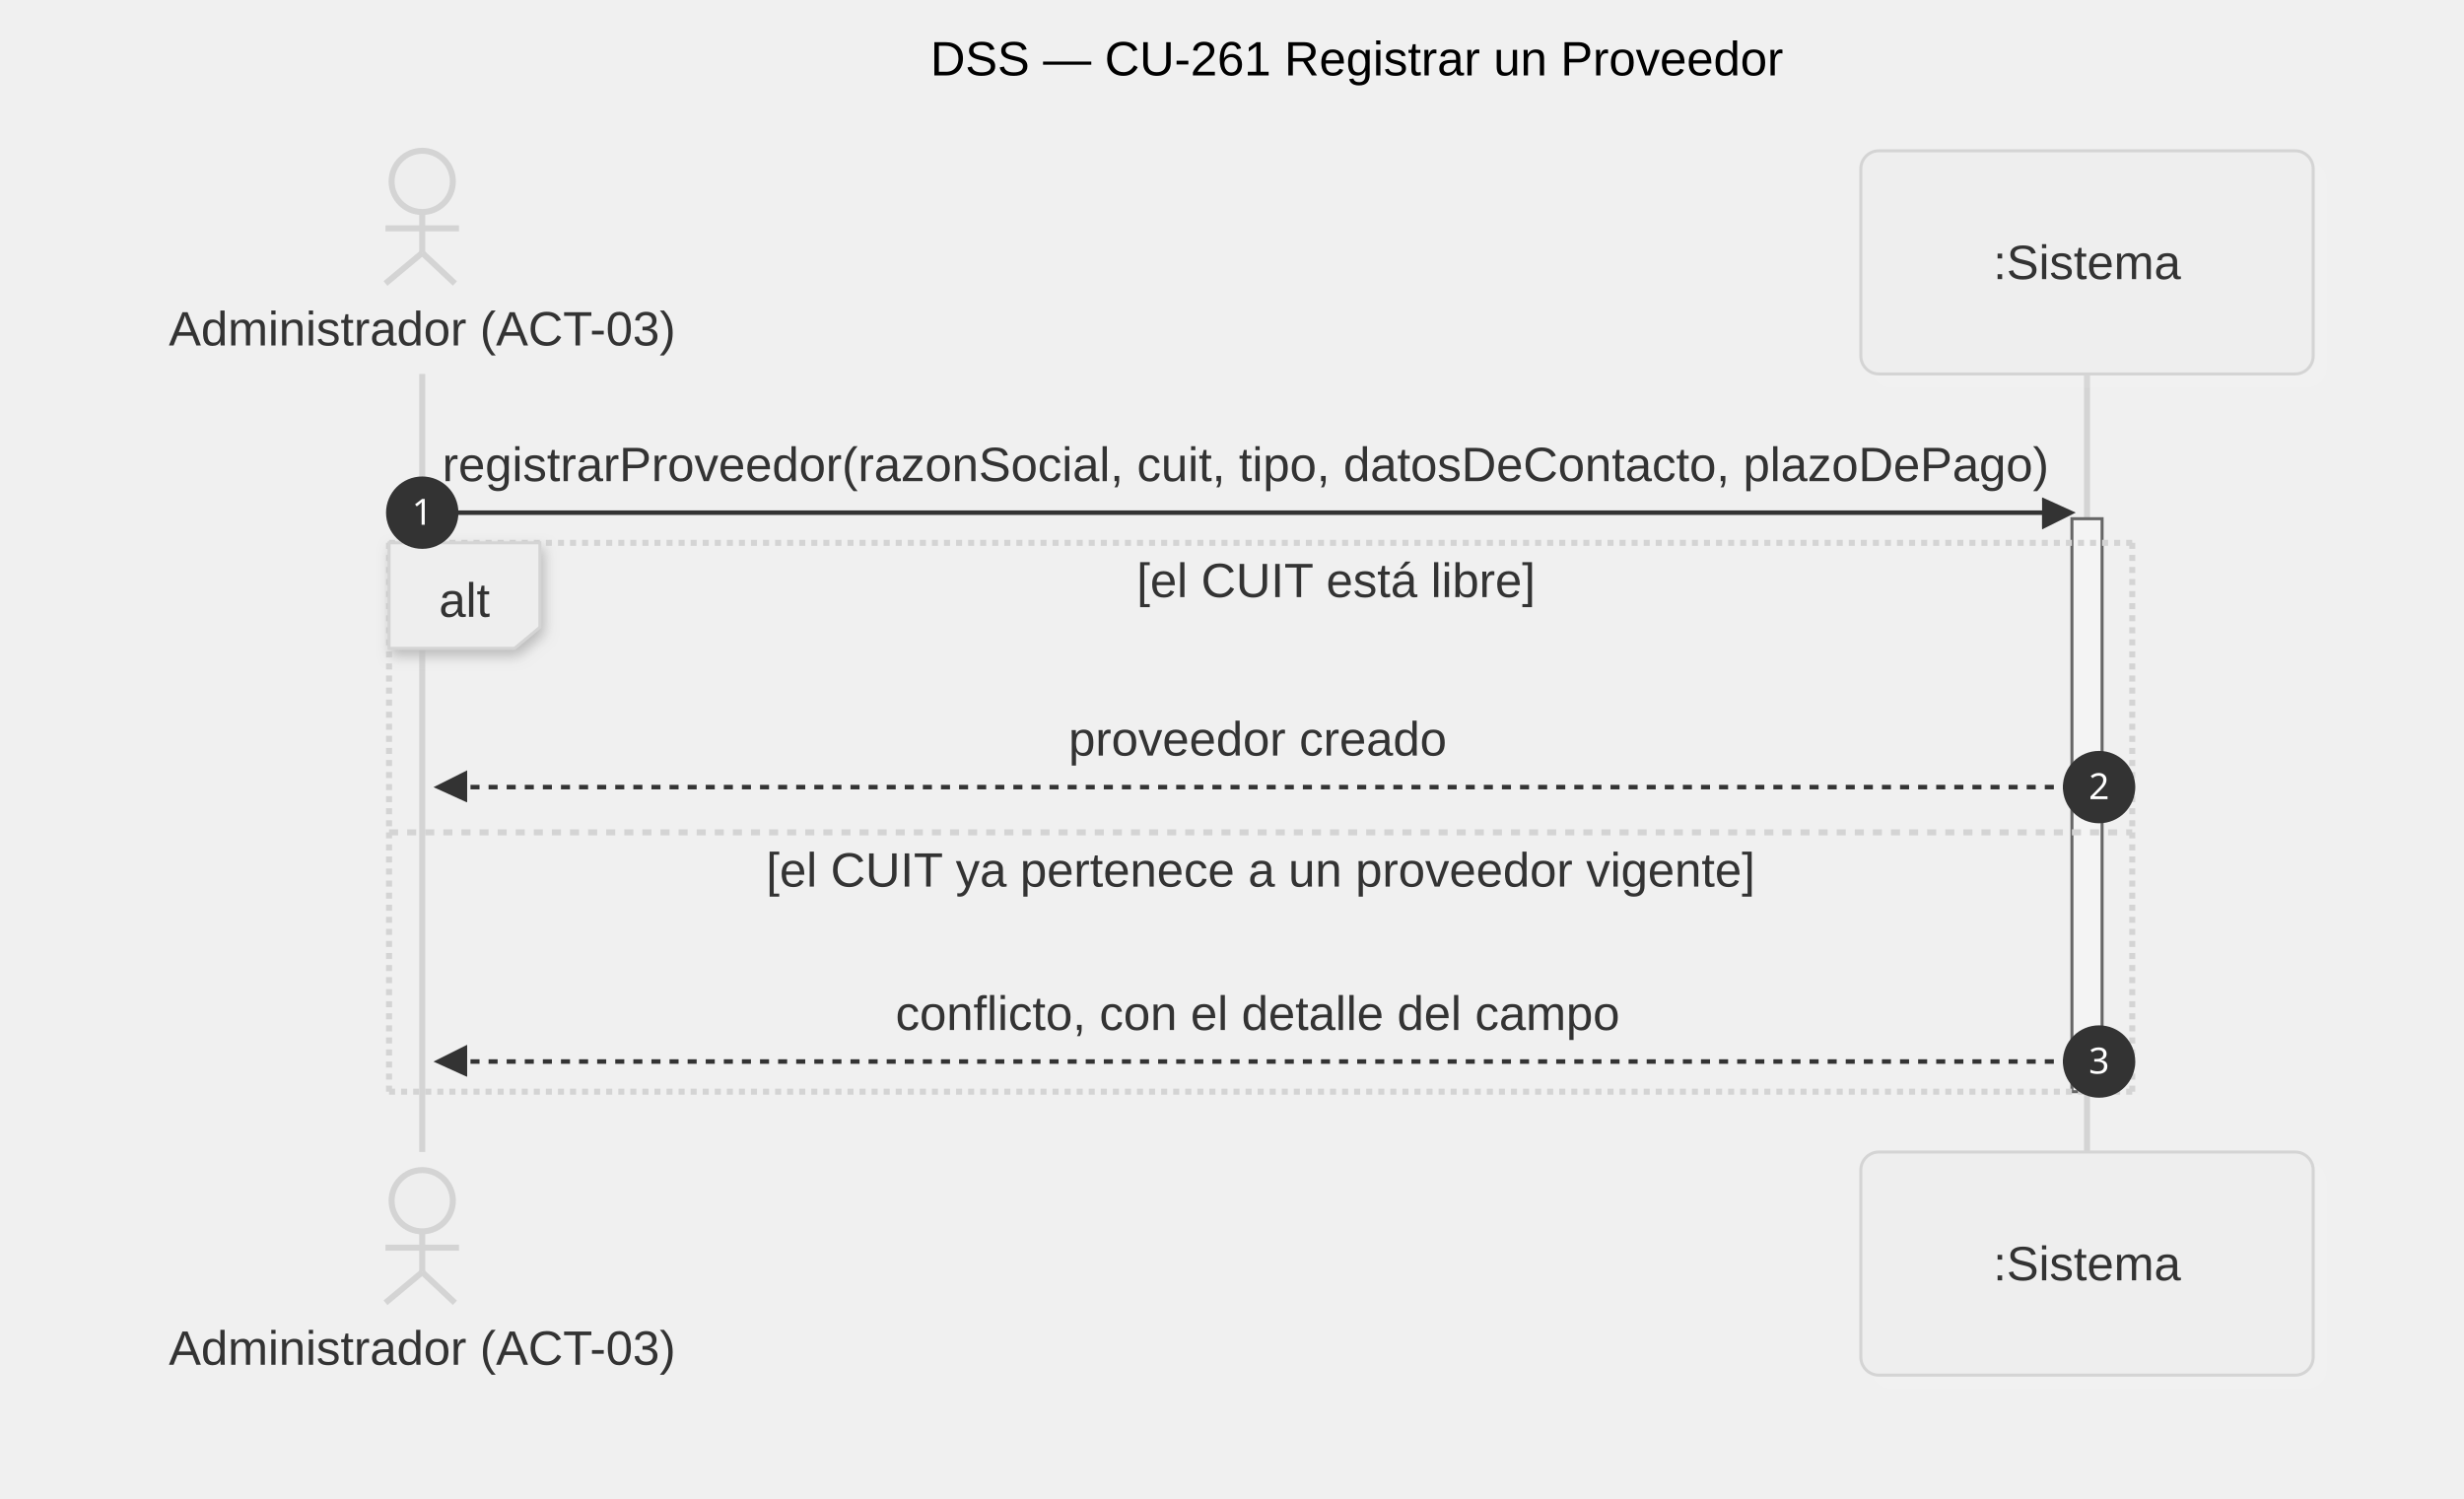
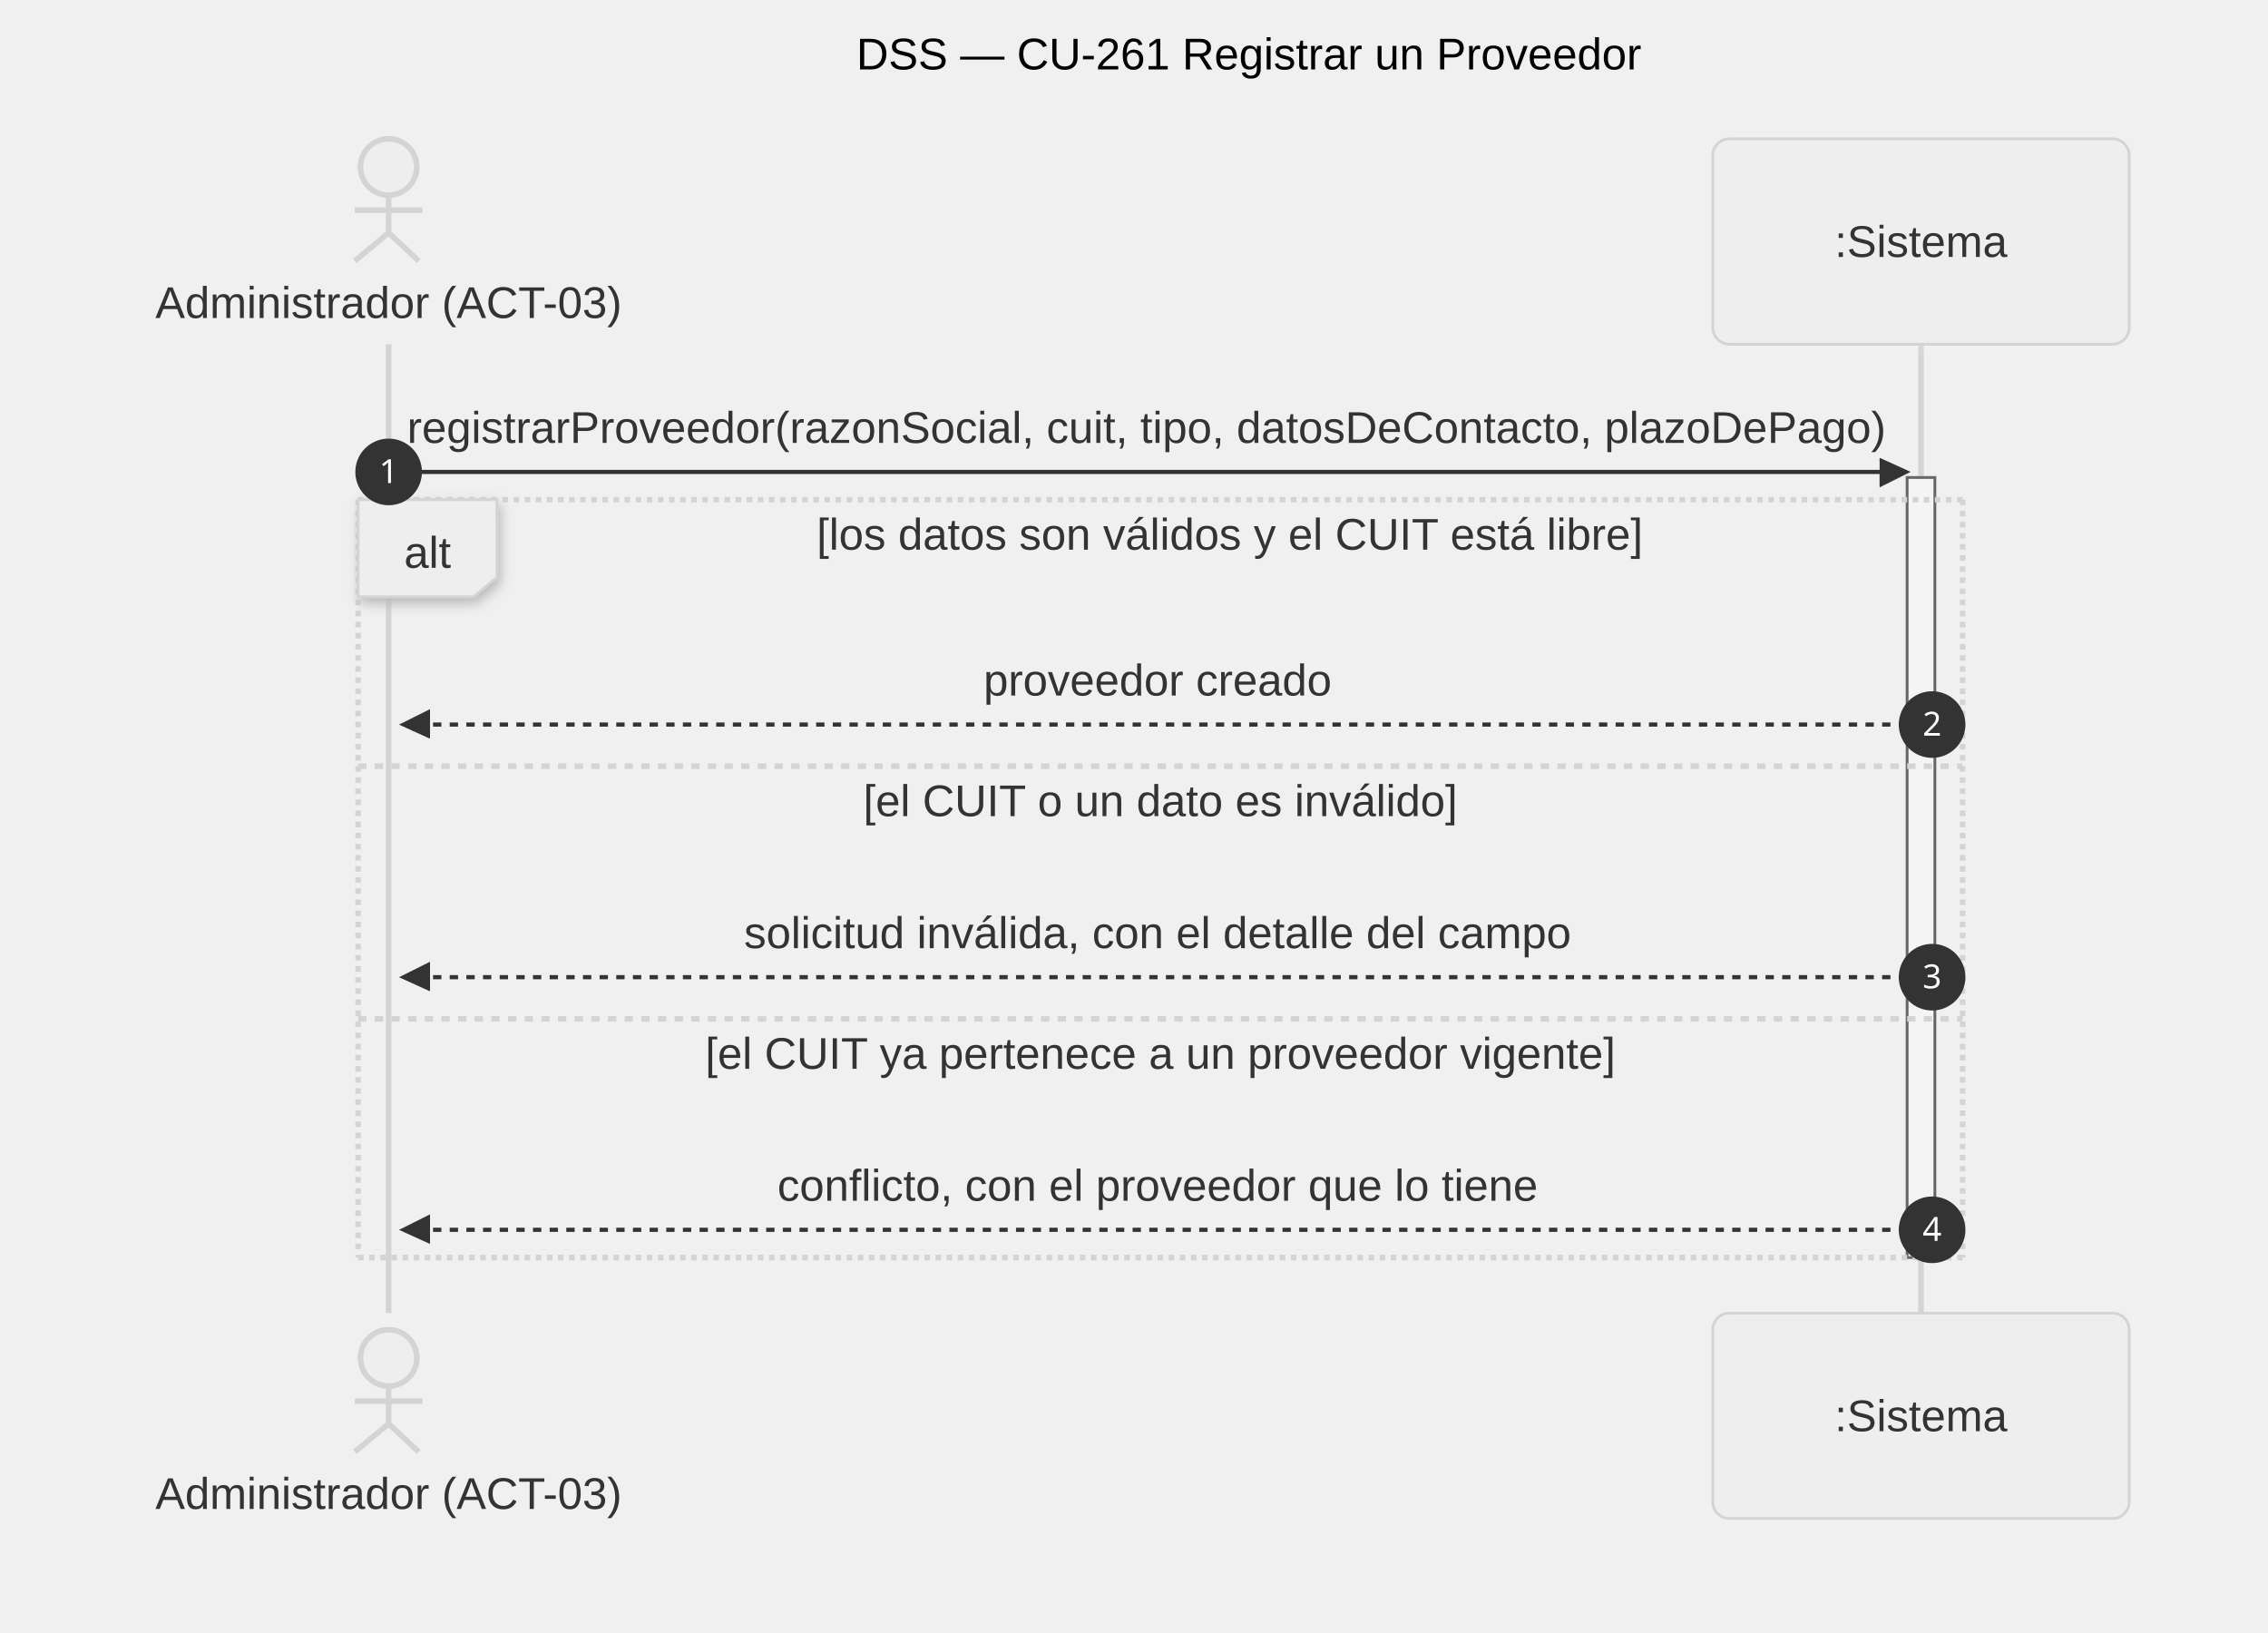
- <svg xmlns="http://www.w3.org/2000/svg" id="my-svg" width="100%" style="max-width: 817px; background-color: white;" viewBox="-50 -50 817 497" role="graphics-document document" aria-roledescription="sequence">
+ <svg xmlns="http://www.w3.org/2000/svg" id="my-svg" width="100%" style="max-width: 817px; background-color: white;" viewBox="-50 -50 817 588" role="graphics-document document" aria-roledescription="sequence">
  <g>
-     <rect x="567" y="332" fill="#eaeaea" stroke="#666" width="150" height="74" name="SIS" rx="6" ry="6" class="actor actor-bottom" data-look="neo" filter="url(#my-svg-drop-shadow)" />
-     <text x="642" y="369" dominant-baseline="central" alignment-baseline="central" class="actor actor-box" style="text-anchor: middle; font-size: 16px; font-weight: 400;">
+     <rect x="567" y="423" fill="#eaeaea" stroke="#666" width="150" height="74" name="SIS" rx="6" ry="6" class="actor actor-bottom" data-look="neo" filter="url(#my-svg-drop-shadow)" />
+     <text x="642" y="460" dominant-baseline="central" alignment-baseline="central" class="actor actor-box" style="text-anchor: middle; font-size: 16px; font-weight: 400;">
      <tspan x="642" dy="0">:Sistema</tspan>
    </text>
  </g>
  <g />
  <g>
-     <line id="actor1" x1="642" y1="74" x2="642" y2="332" class="actor-line 200" stroke-width="0.5px" stroke="#999" name="SIS" data-et="life-line" data-id="SIS" />
+     <line id="actor1" x1="642" y1="74" x2="642" y2="423" class="actor-line 200" stroke-width="0.5px" stroke="#999" name="SIS" data-et="life-line" data-id="SIS" />
    <g id="root-1" data-look="neo" data-et="participant" data-type="participant" data-id="SIS">
      <rect x="567" y="0" fill="#eaeaea" stroke="#666" width="150" height="74" name="SIS" rx="6" ry="6" class="actor actor-top" data-look="neo" filter="url(#my-svg-drop-shadow)" />
      <text x="642" y="37" dominant-baseline="central" alignment-baseline="central" class="actor actor-box" style="text-anchor: middle; font-size: 16px; font-weight: 400;">
        <tspan x="642" dy="0">:Sistema</tspan>
      </text>
    </g>
  </g>
  <g>
-     <line id="actor0" x1="90" y1="74" x2="90" y2="332" class="actor-line 200" stroke-width="0.5px" stroke="#999" name="ADM" data-et="life-line" data-id="ADM" />
+     <line id="actor0" x1="90" y1="74" x2="90" y2="423" class="actor-line 200" stroke-width="0.5px" stroke="#999" name="ADM" data-et="life-line" data-id="ADM" />
  </g>
  <style>#my-svg{font-family:"trebuchet ms",verdana,arial,sans-serif;font-size:16px;fill:#000000;}@keyframes edge-animation-frame{from{stroke-dashoffset:0;}}@keyframes dash{to{stroke-dashoffset:0;}}#my-svg .edge-animation-slow{stroke-dasharray:9,5!important;stroke-dashoffset:900;animation:dash 50s linear infinite;stroke-linecap:round;}#my-svg .edge-animation-fast{stroke-dasharray:9,5!important;stroke-dashoffset:900;animation:dash 20s linear infinite;stroke-linecap:round;}#my-svg .error-icon{fill:#552222;}#my-svg .error-text{fill:#552222;stroke:#552222;}#my-svg .edge-thickness-normal{stroke-width:1px;}#my-svg .edge-thickness-thick{stroke-width:3.5px;}#my-svg .edge-pattern-solid{stroke-dasharray:0;}#my-svg .edge-thickness-invisible{stroke-width:0;fill:none;}#my-svg .edge-pattern-dashed{stroke-dasharray:3;}#my-svg .edge-pattern-dotted{stroke-dasharray:2;}#my-svg .marker{fill:#666;stroke:#666;}#my-svg .marker.cross{stroke:#666;}#my-svg svg{font-family:"trebuchet ms",verdana,arial,sans-serif;font-size:16px;}#my-svg p{margin:0;}#my-svg .actor{stroke:hsl(0, 0%, 83%);fill:#eee;stroke-width:1;}#my-svg rect.actor.outer-path[data-look="neo"]{filter:drop-shadow( 1px 2px 2px rgba(185,185,185,1));}#my-svg rect.note[data-look="neo"]{stroke:#999;fill:#666;filter:drop-shadow( 1px 2px 2px rgba(185,185,185,1));}#my-svg text.actor&gt;tspan{fill:#333;stroke:none;}#my-svg .actor-line{stroke:hsl(0, 0%, 83%);}#my-svg .innerArc{stroke-width:1.5;stroke-dasharray:none;}#my-svg .messageLine0{stroke-width:1.5;stroke-dasharray:none;stroke:#333;}#my-svg .messageLine1{stroke-width:1.5;stroke-dasharray:2,2;stroke:#333;}#my-svg [id$="-arrowhead"] path{fill:#333;stroke:#333;}#my-svg .sequenceNumber{fill:white;}#my-svg [id$="-sequencenumber"]{fill:#333;}#my-svg [id$="-crosshead"] path{fill:#333;stroke:#333;}#my-svg .messageText{fill:#333;stroke:none;}#my-svg .labelBox{stroke:hsl(0, 0%, 83%);fill:#eee;filter:drop-shadow( 1px 2px 2px rgba(185,185,185,1));}#my-svg .labelText,#my-svg .labelText&gt;tspan{fill:#333;stroke:none;}#my-svg .loopText,#my-svg .loopText&gt;tspan{fill:#333;stroke:none;}#my-svg .sectionTitle,#my-svg .sectionTitle&gt;tspan{fill:#333;stroke:none;}#my-svg .loopLine{stroke-width:2px;stroke-dasharray:2,2;stroke:hsl(0, 0%, 83%);fill:hsl(0, 0%, 83%);}#my-svg .note{stroke:#999;fill:#666;}#my-svg .noteText,#my-svg .noteText&gt;tspan{fill:#fff;stroke:none;}#my-svg .activation0{fill:#f4f4f4;stroke:#666;}#my-svg .activation1{fill:#f4f4f4;stroke:#666;}#my-svg .activation2{fill:#f4f4f4;stroke:#666;}#my-svg .actorPopupMenu{position:absolute;}#my-svg .actorPopupMenuPanel{position:absolute;fill:#eee;box-shadow:0px 8px 16px 0px rgba(0,0,0,0.2);filter:drop-shadow(3px 5px 2px rgb(0 0 0 / 0.4));}#my-svg .actor-man circle,#my-svg line{fill:#eee;stroke-width:2px;}#my-svg g rect.rect{filter:drop-shadow( 1px 2px 2px rgba(185,185,185,1));stroke:#999;}#my-svg .node .neo-node{stroke:#999;}#my-svg [data-look="neo"].node rect,#my-svg [data-look="neo"].cluster rect,#my-svg [data-look="neo"].node polygon{stroke:url(#my-svg-gradient);filter:drop-shadow( 1px 2px 2px rgba(185,185,185,1));}#my-svg [data-look="neo"].swimlane.cluster rect{filter:none;}#my-svg [data-look="neo"].node path{stroke:url(#my-svg-gradient);stroke-width:1px;}#my-svg [data-look="neo"].node .outer-path{filter:drop-shadow( 1px 2px 2px rgba(185,185,185,1));}#my-svg [data-look="neo"].node .neo-line path{stroke:#999;filter:none;}#my-svg [data-look="neo"].node circle{stroke:url(#my-svg-gradient);filter:drop-shadow( 1px 2px 2px rgba(185,185,185,1));}#my-svg [data-look="neo"].node circle .state-start{fill:#000000;}#my-svg [data-look="neo"].icon-shape .icon{fill:url(#my-svg-gradient);filter:drop-shadow( 1px 2px 2px rgba(185,185,185,1));}#my-svg [data-look="neo"].icon-shape .icon-neo path{stroke:url(#my-svg-gradient);filter:drop-shadow( 1px 2px 2px rgba(185,185,185,1));}#my-svg :root{--mermaid-font-family:"trebuchet ms",verdana,arial,sans-serif;}</style>
  <g />
  <defs>
    <symbol id="my-svg-computer" width="24" height="24">
      <path transform="scale(.5)" d="M2 2v13h20v-13h-20zm18 11h-16v-9h16v9zm-10.228 6l.466-1h3.524l.467 1h-4.457zm14.228 3h-24l2-6h2.104l-1.33 4h18.45l-1.297-4h2.073l2 6zm-5-10h-14v-7h14v7z" />
    </symbol>
  </defs>
  <defs>
    <symbol id="my-svg-database" fill-rule="evenodd" clip-rule="evenodd">
      <path transform="scale(.5)" d="M12.258.001l.256.004.255.005.253.008.251.01.249.012.247.015.246.016.242.019.241.02.239.023.236.024.233.027.231.028.229.031.225.032.223.034.22.036.217.038.214.04.211.041.208.043.205.045.201.046.198.048.194.05.191.051.187.053.183.054.18.056.175.057.172.059.168.06.163.061.16.063.155.064.15.066.074.033.073.033.071.034.07.034.069.035.068.035.067.035.066.035.064.036.064.036.062.036.06.036.06.037.058.037.058.037.055.038.055.038.053.038.052.038.051.039.05.039.048.039.047.039.045.04.044.04.043.04.041.04.04.041.039.041.037.041.036.041.034.041.033.042.032.042.03.042.029.042.027.042.026.043.024.043.023.043.021.043.02.043.018.044.017.043.015.044.013.044.012.044.011.045.009.044.007.045.006.045.004.045.002.045.001.045v17l-.001.045-.002.045-.004.045-.006.045-.007.045-.009.044-.011.045-.012.044-.013.044-.015.044-.017.043-.018.044-.02.043-.021.043-.023.043-.024.043-.026.043-.027.042-.029.042-.03.042-.032.042-.033.042-.034.041-.036.041-.037.041-.039.041-.04.041-.041.04-.043.04-.044.04-.045.04-.047.039-.048.039-.05.039-.051.039-.052.038-.053.038-.055.038-.055.038-.058.037-.058.037-.06.037-.06.036-.062.036-.064.036-.064.036-.066.035-.067.035-.068.035-.069.035-.07.034-.071.034-.073.033-.074.033-.15.066-.155.064-.16.063-.163.061-.168.06-.172.059-.175.057-.18.056-.183.054-.187.053-.191.051-.194.05-.198.048-.201.046-.205.045-.208.043-.211.041-.214.04-.217.038-.22.036-.223.034-.225.032-.229.031-.231.028-.233.027-.236.024-.239.023-.241.02-.242.019-.246.016-.247.015-.249.012-.251.01-.253.008-.255.005-.256.004-.258.001-.258-.001-.256-.004-.255-.005-.253-.008-.251-.01-.249-.012-.247-.015-.245-.016-.243-.019-.241-.02-.238-.023-.236-.024-.234-.027-.231-.028-.228-.031-.226-.032-.223-.034-.22-.036-.217-.038-.214-.04-.211-.041-.208-.043-.204-.045-.201-.046-.198-.048-.195-.05-.19-.051-.187-.053-.184-.054-.179-.056-.176-.057-.172-.059-.167-.06-.164-.061-.159-.063-.155-.064-.151-.066-.074-.033-.072-.033-.072-.034-.07-.034-.069-.035-.068-.035-.067-.035-.066-.035-.064-.036-.063-.036-.062-.036-.061-.036-.06-.037-.058-.037-.057-.037-.056-.038-.055-.038-.053-.038-.052-.038-.051-.039-.049-.039-.049-.039-.046-.039-.046-.04-.044-.04-.043-.04-.041-.04-.04-.041-.039-.041-.037-.041-.036-.041-.034-.041-.033-.042-.032-.042-.03-.042-.029-.042-.027-.042-.026-.043-.024-.043-.023-.043-.021-.043-.02-.043-.018-.044-.017-.043-.015-.044-.013-.044-.012-.044-.011-.045-.009-.044-.007-.045-.006-.045-.004-.045-.002-.045-.001-.045v-17l.001-.045.002-.045.004-.045.006-.045.007-.045.009-.044.011-.045.012-.044.013-.044.015-.044.017-.043.018-.044.02-.043.021-.043.023-.043.024-.043.026-.043.027-.042.029-.042.03-.042.032-.042.033-.042.034-.041.036-.041.037-.041.039-.041.04-.041.041-.04.043-.04.044-.04.046-.04.046-.039.049-.039.049-.039.051-.039.052-.038.053-.038.055-.038.056-.038.057-.037.058-.037.06-.037.061-.036.062-.036.063-.036.064-.036.066-.035.067-.035.068-.035.069-.035.07-.034.072-.034.072-.033.074-.033.151-.066.155-.064.159-.063.164-.061.167-.06.172-.059.176-.057.179-.056.184-.054.187-.053.19-.051.195-.05.198-.048.201-.046.204-.045.208-.043.211-.041.214-.04.217-.038.22-.036.223-.034.226-.032.228-.031.231-.028.234-.027.236-.024.238-.023.241-.02.243-.019.245-.016.247-.015.249-.012.251-.01.253-.008.255-.005.256-.004.258-.001.258.001zm-9.258 20.499v.01l.001.021.003.021.004.022.005.021.006.022.007.022.009.023.01.022.011.023.012.023.013.023.015.023.016.024.017.023.018.024.019.024.021.024.022.025.023.024.024.025.052.049.056.05.061.051.066.051.07.051.075.051.079.052.084.052.088.052.092.052.097.052.102.051.105.052.11.052.114.051.119.051.123.051.127.05.131.05.135.05.139.048.144.049.147.047.152.047.155.047.16.045.163.045.167.043.171.043.176.041.178.041.183.039.187.039.19.037.194.035.197.035.202.033.204.031.209.03.212.029.216.027.219.025.222.024.226.021.23.02.233.018.236.016.24.015.243.012.246.01.249.008.253.005.256.004.259.001.26-.001.257-.004.254-.005.25-.008.247-.011.244-.012.241-.014.237-.016.233-.018.231-.021.226-.021.224-.024.22-.026.216-.027.212-.028.21-.031.205-.031.202-.034.198-.034.194-.036.191-.037.187-.039.183-.04.179-.04.175-.042.172-.043.168-.044.163-.045.16-.046.155-.046.152-.047.148-.048.143-.049.139-.049.136-.05.131-.05.126-.05.123-.051.118-.052.114-.051.11-.052.106-.052.101-.052.096-.052.092-.052.088-.053.083-.051.079-.052.074-.052.07-.051.065-.051.06-.051.056-.05.051-.05.023-.024.023-.025.021-.024.02-.024.019-.024.018-.024.017-.024.015-.023.014-.024.013-.023.012-.023.01-.023.01-.022.008-.022.006-.022.006-.022.004-.022.004-.021.001-.021.001-.021v-4.127l-.077.055-.08.053-.083.054-.085.053-.087.052-.09.052-.093.051-.095.05-.097.05-.1.049-.102.049-.105.048-.106.047-.109.047-.111.046-.114.045-.115.045-.118.044-.12.043-.122.042-.124.042-.126.041-.128.04-.13.04-.132.038-.134.038-.135.037-.138.037-.139.035-.142.035-.143.034-.144.033-.147.032-.148.031-.15.03-.151.03-.153.029-.154.027-.156.027-.158.026-.159.025-.161.024-.162.023-.163.022-.165.021-.166.02-.167.019-.169.018-.169.017-.171.016-.173.015-.173.014-.175.013-.175.012-.177.011-.178.01-.179.008-.179.008-.181.006-.182.005-.182.004-.184.003-.184.002h-.37l-.184-.002-.184-.003-.182-.004-.182-.005-.181-.006-.179-.008-.179-.008-.178-.01-.176-.011-.176-.012-.175-.013-.173-.014-.172-.015-.171-.016-.17-.017-.169-.018-.167-.019-.166-.02-.165-.021-.163-.022-.162-.023-.161-.024-.159-.025-.157-.026-.156-.027-.155-.027-.153-.029-.151-.03-.15-.03-.148-.031-.146-.032-.145-.033-.143-.034-.141-.035-.14-.035-.137-.037-.136-.037-.134-.038-.132-.038-.13-.04-.128-.04-.126-.041-.124-.042-.122-.042-.12-.044-.117-.043-.116-.045-.113-.045-.112-.046-.109-.047-.106-.047-.105-.048-.102-.049-.1-.049-.097-.05-.095-.05-.093-.052-.09-.051-.087-.052-.085-.053-.083-.054-.08-.054-.077-.054v4.127zm0-5.654v.011l.001.021.003.021.004.021.005.022.006.022.007.022.009.022.01.022.011.023.012.023.013.023.015.024.016.023.017.024.018.024.019.024.021.024.022.024.023.025.024.024.052.05.056.05.061.05.066.051.07.051.075.052.079.051.084.052.088.052.092.052.097.052.102.052.105.052.11.051.114.051.119.052.123.05.127.051.131.05.135.049.139.049.144.048.147.048.152.047.155.046.16.045.163.045.167.044.171.042.176.042.178.04.183.04.187.038.19.037.194.036.197.034.202.033.204.032.209.03.212.028.216.027.219.025.222.024.226.022.23.02.233.018.236.016.24.014.243.012.246.01.249.008.253.006.256.003.259.001.26-.001.257-.003.254-.006.25-.008.247-.01.244-.012.241-.015.237-.016.233-.018.231-.02.226-.022.224-.024.22-.025.216-.027.212-.029.21-.03.205-.032.202-.033.198-.035.194-.036.191-.037.187-.039.183-.039.179-.041.175-.042.172-.043.168-.044.163-.045.16-.045.155-.047.152-.047.148-.048.143-.048.139-.05.136-.049.131-.05.126-.051.123-.051.118-.051.114-.052.11-.052.106-.052.101-.052.096-.052.092-.052.088-.052.083-.052.079-.052.074-.051.07-.052.065-.051.06-.05.056-.051.051-.049.023-.025.023-.024.021-.025.02-.024.019-.024.018-.024.017-.024.015-.023.014-.023.013-.024.012-.022.01-.023.01-.023.008-.022.006-.022.006-.022.004-.021.004-.022.001-.021.001-.021v-4.139l-.077.054-.08.054-.083.054-.085.052-.087.053-.09.051-.093.051-.095.051-.097.05-.1.049-.102.049-.105.048-.106.047-.109.047-.111.046-.114.045-.115.044-.118.044-.12.044-.122.042-.124.042-.126.041-.128.04-.13.039-.132.039-.134.038-.135.037-.138.036-.139.036-.142.035-.143.033-.144.033-.147.033-.148.031-.15.03-.151.03-.153.028-.154.028-.156.027-.158.026-.159.025-.161.024-.162.023-.163.022-.165.021-.166.02-.167.019-.169.018-.169.017-.171.016-.173.015-.173.014-.175.013-.175.012-.177.011-.178.009-.179.009-.179.007-.181.007-.182.005-.182.004-.184.003-.184.002h-.37l-.184-.002-.184-.003-.182-.004-.182-.005-.181-.007-.179-.007-.179-.009-.178-.009-.176-.011-.176-.012-.175-.013-.173-.014-.172-.015-.171-.016-.17-.017-.169-.018-.167-.019-.166-.02-.165-.021-.163-.022-.162-.023-.161-.024-.159-.025-.157-.026-.156-.027-.155-.028-.153-.028-.151-.03-.15-.03-.148-.031-.146-.033-.145-.033-.143-.033-.141-.035-.14-.036-.137-.036-.136-.037-.134-.038-.132-.039-.13-.039-.128-.04-.126-.041-.124-.042-.122-.043-.12-.043-.117-.044-.116-.044-.113-.046-.112-.046-.109-.046-.106-.047-.105-.048-.102-.049-.1-.049-.097-.05-.095-.051-.093-.051-.09-.051-.087-.053-.085-.052-.083-.054-.08-.054-.077-.054v4.139zm0-5.666v.011l.001.02.003.022.004.021.005.022.006.021.007.022.009.023.01.022.011.023.012.023.013.023.015.023.016.024.017.024.018.023.019.024.021.025.022.024.023.024.024.025.052.05.056.05.061.05.066.051.07.051.075.052.079.051.084.052.088.052.092.052.097.052.102.052.105.051.11.052.114.051.119.051.123.051.127.05.131.05.135.05.139.049.144.048.147.048.152.047.155.046.16.045.163.045.167.043.171.043.176.042.178.04.183.04.187.038.19.037.194.036.197.034.202.033.204.032.209.03.212.028.216.027.219.025.222.024.226.021.23.02.233.018.236.017.24.014.243.012.246.01.249.008.253.006.256.003.259.001.26-.001.257-.003.254-.006.25-.008.247-.01.244-.013.241-.014.237-.016.233-.018.231-.02.226-.022.224-.024.22-.025.216-.027.212-.029.21-.03.205-.032.202-.033.198-.035.194-.036.191-.037.187-.039.183-.039.179-.041.175-.042.172-.043.168-.044.163-.045.16-.045.155-.047.152-.047.148-.048.143-.049.139-.049.136-.049.131-.051.126-.05.123-.051.118-.052.114-.051.11-.052.106-.052.101-.052.096-.052.092-.052.088-.052.083-.052.079-.052.074-.052.07-.051.065-.051.06-.051.056-.05.051-.049.023-.025.023-.025.021-.024.02-.024.019-.024.018-.024.017-.024.015-.023.014-.024.013-.023.012-.023.01-.022.01-.023.008-.022.006-.022.006-.022.004-.022.004-.021.001-.021.001-.021v-4.153l-.077.054-.08.054-.083.053-.085.053-.087.053-.09.051-.093.051-.095.051-.097.05-.1.049-.102.048-.105.048-.106.048-.109.046-.111.046-.114.046-.115.044-.118.044-.12.043-.122.043-.124.042-.126.041-.128.04-.13.039-.132.039-.134.038-.135.037-.138.036-.139.036-.142.034-.143.034-.144.033-.147.032-.148.032-.15.03-.151.03-.153.028-.154.028-.156.027-.158.026-.159.024-.161.024-.162.023-.163.023-.165.021-.166.02-.167.019-.169.018-.169.017-.171.016-.173.015-.173.014-.175.013-.175.012-.177.01-.178.01-.179.009-.179.007-.181.006-.182.006-.182.004-.184.003-.184.001-.185.001-.185-.001-.184-.001-.184-.003-.182-.004-.182-.006-.181-.006-.179-.007-.179-.009-.178-.01-.176-.01-.176-.012-.175-.013-.173-.014-.172-.015-.171-.016-.17-.017-.169-.018-.167-.019-.166-.02-.165-.021-.163-.023-.162-.023-.161-.024-.159-.024-.157-.026-.156-.027-.155-.028-.153-.028-.151-.03-.15-.03-.148-.032-.146-.032-.145-.033-.143-.034-.141-.034-.14-.036-.137-.036-.136-.037-.134-.038-.132-.039-.13-.039-.128-.041-.126-.041-.124-.041-.122-.043-.12-.043-.117-.044-.116-.044-.113-.046-.112-.046-.109-.046-.106-.048-.105-.048-.102-.048-.1-.05-.097-.049-.095-.051-.093-.051-.09-.052-.087-.052-.085-.053-.083-.053-.08-.054-.077-.054v4.153zm8.74-8.179l-.257.004-.254.005-.25.008-.247.011-.244.012-.241.014-.237.016-.233.018-.231.021-.226.022-.224.023-.22.026-.216.027-.212.028-.21.031-.205.032-.202.033-.198.034-.194.036-.191.038-.187.038-.183.04-.179.041-.175.042-.172.043-.168.043-.163.045-.16.046-.155.046-.152.048-.148.048-.143.048-.139.049-.136.05-.131.05-.126.051-.123.051-.118.051-.114.052-.11.052-.106.052-.101.052-.096.052-.092.052-.088.052-.083.052-.079.052-.074.051-.07.052-.065.051-.06.05-.056.05-.051.05-.023.025-.023.024-.021.024-.02.025-.019.024-.018.024-.017.023-.015.024-.014.023-.013.023-.012.023-.01.023-.01.022-.008.022-.006.023-.006.021-.004.022-.004.021-.001.021-.001.021.001.021.001.021.004.021.004.022.006.021.006.023.008.022.01.022.01.023.012.023.013.023.014.023.015.024.017.023.018.024.019.024.02.025.021.024.023.024.023.025.051.05.056.05.06.05.065.051.07.052.074.051.079.052.083.052.088.052.092.052.096.052.101.052.106.052.11.052.114.052.118.051.123.051.126.051.131.05.136.05.139.049.143.048.148.048.152.048.155.046.16.046.163.045.168.043.172.043.175.042.179.041.183.04.187.038.191.038.194.036.198.034.202.033.205.032.21.031.212.028.216.027.22.026.224.023.226.022.231.021.233.018.237.016.241.014.244.012.247.011.25.008.254.005.257.004.26.001.26-.001.257-.004.254-.005.25-.008.247-.011.244-.012.241-.014.237-.016.233-.018.231-.021.226-.022.224-.023.22-.026.216-.027.212-.028.21-.031.205-.032.202-.033.198-.034.194-.036.191-.038.187-.038.183-.04.179-.041.175-.042.172-.043.168-.043.163-.045.16-.046.155-.046.152-.048.148-.048.143-.048.139-.049.136-.05.131-.05.126-.051.123-.051.118-.051.114-.052.11-.052.106-.052.101-.052.096-.052.092-.052.088-.052.083-.052.079-.052.074-.051.07-.052.065-.051.06-.05.056-.05.051-.05.023-.025.023-.024.021-.024.02-.025.019-.024.018-.024.017-.023.015-.024.014-.023.013-.023.012-.023.01-.023.01-.022.008-.022.006-.023.006-.021.004-.022.004-.021.001-.021.001-.021-.001-.021-.001-.021-.004-.021-.004-.022-.006-.021-.006-.023-.008-.022-.01-.022-.01-.023-.012-.023-.013-.023-.014-.023-.015-.024-.017-.023-.018-.024-.019-.024-.02-.025-.021-.024-.023-.024-.023-.025-.051-.05-.056-.05-.06-.05-.065-.051-.07-.052-.074-.051-.079-.052-.083-.052-.088-.052-.092-.052-.096-.052-.101-.052-.106-.052-.11-.052-.114-.052-.118-.051-.123-.051-.126-.051-.131-.05-.136-.05-.139-.049-.143-.048-.148-.048-.152-.048-.155-.046-.16-.046-.163-.045-.168-.043-.172-.043-.175-.042-.179-.041-.183-.04-.187-.038-.191-.038-.194-.036-.198-.034-.202-.033-.205-.032-.21-.031-.212-.028-.216-.027-.22-.026-.224-.023-.226-.022-.231-.021-.233-.018-.237-.016-.241-.014-.244-.012-.247-.011-.25-.008-.254-.005-.257-.004-.26-.001-.26.001z" />
    </symbol>
  </defs>
  <defs>
    <symbol id="my-svg-clock" width="24" height="24">
      <path transform="scale(.5)" d="M12 2c5.514 0 10 4.486 10 10s-4.486 10-10 10-10-4.486-10-10 4.486-10 10-10zm0-2c-6.627 0-12 5.373-12 12s5.373 12 12 12 12-5.373 12-12-5.373-12-12-12zm5.848 12.459c.202.038.202.333.001.372-1.907.361-6.045 1.111-6.547 1.111-.719 0-1.301-.582-1.301-1.301 0-.512.77-5.447 1.125-7.445.034-.192.312-.181.343.014l.985 6.238 5.394 1.011z" />
    </symbol>
  </defs>
  <defs>
    <marker id="my-svg-arrowhead" refX="7.9" refY="5" markerUnits="userSpaceOnUse" markerWidth="12" markerHeight="12" orient="auto-start-reverse">
      <path d="M -1 0 L 10 5 L 0 10 z" />
    </marker>
  </defs>
  <defs>
    <marker id="my-svg-crosshead" markerWidth="15" markerHeight="8" orient="auto" refX="4" refY="4.5">
      <path fill="none" stroke="#000000" stroke-width="1pt" d="M 1,2 L 6,7 M 6,2 L 1,7" style="stroke-dasharray: 0, 0;" />
    </marker>
  </defs>
  <defs>
    <marker id="my-svg-filled-head" refX="15.5" refY="7" markerWidth="20" markerHeight="28" orient="auto">
      <path d="M 18,7 L9,13 L14,7 L9,1 Z" />
    </marker>
  </defs>
  <defs>
    <marker id="my-svg-sequencenumber" refX="15" refY="15" markerWidth="60" markerHeight="40" orient="auto">
      <circle cx="15" cy="15" r="6" />
    </marker>
  </defs>
  <defs>
    <marker id="my-svg-solidTopArrowHead" refX="7.9" refY="7.25" markerUnits="userSpaceOnUse" markerWidth="12" markerHeight="12" orient="auto-start-reverse">
      <path d="M 0 0 L 10 8 L 0 8 z" />
    </marker>
  </defs>
  <defs>
    <marker id="my-svg-solidBottomArrowHead" refX="7.9" refY="0.75" markerUnits="userSpaceOnUse" markerWidth="12" markerHeight="12" orient="auto-start-reverse">
      <path d="M 0 0 L 10 0 L 0 8 z" />
    </marker>
  </defs>
  <defs>
    <marker id="my-svg-stickTopArrowHead" refX="7.5" refY="7" markerUnits="userSpaceOnUse" markerWidth="12" markerHeight="12" orient="auto-start-reverse">
      <path d="M 0 0 L 7 7" stroke="black" stroke-width="1.5" fill="none" />
    </marker>
  </defs>
  <defs>
    <marker id="my-svg-stickBottomArrowHead" refX="7.5" refY="0" markerUnits="userSpaceOnUse" markerWidth="12" markerHeight="12" orient="auto-start-reverse">
      <path d="M 0 7 L 7 0" stroke="black" stroke-width="1.5" fill="none" />
    </marker>
  </defs>
  <defs>
    <filter id="my-svg-drop-shadow" height="130%" width="130%">
      <feDropShadow dx="4" dy="4" stdDeviation="0" flood-opacity="0.06" flood-color="#FFFFFF" />
    </filter>
  </defs>
  <g>
-     <rect x="637" y="122" fill="#EDF2AE" stroke="#666" width="10" height="190" class="activation0" data-look="neo" />
+     <rect x="637" y="122" fill="#EDF2AE" stroke="#666" width="10" height="281" class="activation0" data-look="neo" />
  </g>
-   <g data-et="control-structure" data-id="i7">
+   <g data-et="control-structure" data-id="i9">
    <line x1="79" y1="130" x2="657" y2="130" class="loopLine" />
-     <line x1="657" y1="130" x2="657" y2="312" class="loopLine" />
-     <line x1="79" y1="312" x2="657" y2="312" class="loopLine" />
-     <line x1="79" y1="130" x2="79" y2="312" class="loopLine" />
+     <line x1="657" y1="130" x2="657" y2="403" class="loopLine" />
+     <line x1="79" y1="403" x2="657" y2="403" class="loopLine" />
+     <line x1="79" y1="130" x2="79" y2="403" class="loopLine" />
    <line x1="79" y1="226" x2="657" y2="226" class="loopLine" style="stroke-dasharray: 3, 3;" />
+     <line x1="79" y1="317" x2="657" y2="317" class="loopLine" style="stroke-dasharray: 3, 3;" />
    <polygon points="79,130 129,130 129,158 120.6,165 79,165" class="labelBox" />
    <text x="104" y="150" text-anchor="middle" dominant-baseline="middle" alignment-baseline="middle" class="labelText" style="font-size: 16px; font-weight: 400;">alt</text>
    <text x="393" y="148" text-anchor="middle" class="loopText" style="font-size: 16px; font-weight: 400;">
-       <tspan x="393">[el CUIT está libre]</tspan>
+       <tspan x="393">[los datos son válidos y el CUIT está libre]</tspan>
    </text>
-     <text x="368" y="244" text-anchor="middle" class="sectionTitle" style="font-size: 16px; font-weight: 400;">[el CUIT ya pertenece a un proveedor vigente]</text>
+     <text x="368" y="244" text-anchor="middle" class="sectionTitle" style="font-size: 16px; font-weight: 400;">[el CUIT o un dato es inválido]</text>
+     <text x="368" y="335" text-anchor="middle" class="sectionTitle" style="font-size: 16px; font-weight: 400;">[el CUIT ya pertenece a un proveedor vigente]</text>
  </g>
  <g class="actor-man actor-top" name="ADM" data-et="participant" data-type="actor" data-id="ADM" style="stroke: rgb(212, 212, 212);">
    <line id="actor-man-torso0" x1="90" y1="20.308" x2="90" y2="33.846" />
    <line id="actor-man-arms0" x1="77.815" y1="25.723" x2="102.185" y2="25.723" />
    <line x1="77.815" y1="44" x2="90" y2="33.846" />
    <line x1="90" y1="33.846" x2="100.831" y2="44" />
    <circle cx="90" cy="10.154" r="10.154" width="180" height="74" />
    <text x="90" y="59" dominant-baseline="central" alignment-baseline="central" class="actor actor-man" style="text-anchor: middle; font-size: 16px; font-weight: 400;">
      <tspan x="90" dy="0">Administrador (ACT-03)</tspan>
    </text>
  </g>
  <text x="363" y="89" text-anchor="middle" dominant-baseline="middle" alignment-baseline="middle" class="messageText" dy="1em" style="font-size: 16px; font-weight: 400;">registrarProveedor(razonSocial, cuit, tipo, datosDeContacto, plazoDePago)</text>
  <line x1="97" y1="120" x2="635" y2="120" class="messageLine0" data-et="message" data-id="i1" data-from="ADM" data-to="SIS" stroke-width="2" stroke="none" marker-end="url(#my-svg-arrowhead)" style="fill: none;" />
  <line x1="90" y1="120" x2="90" y2="120" stroke-width="0" marker-start="url(#my-svg-sequencenumber)" />
  <text x="90" y="124" font-family="sans-serif" font-size="12px" text-anchor="middle" class="sequenceNumber">1</text>
  <text x="367" y="180" text-anchor="middle" dominant-baseline="middle" alignment-baseline="middle" class="messageText" dy="1em" style="font-size: 16px; font-weight: 400;">proveedor creado</text>
  <line x1="643" y1="211" x2="97" y2="211" class="messageLine1" data-et="message" data-id="i4" data-from="SIS" data-to="ADM" stroke-width="2" stroke="none" marker-end="url(#my-svg-arrowhead)" style="stroke-dasharray: 3, 3; fill: none;" />
  <line x1="646" y1="211" x2="646" y2="211" stroke-width="0" marker-start="url(#my-svg-sequencenumber)" />
  <text x="646" y="215" font-family="sans-serif" font-size="12px" text-anchor="middle" class="sequenceNumber">2</text>
-   <text x="367" y="271" text-anchor="middle" dominant-baseline="middle" alignment-baseline="middle" class="messageText" dy="1em" style="font-size: 16px; font-weight: 400;">conflicto, con el detalle del campo</text>
+   <text x="367" y="271" text-anchor="middle" dominant-baseline="middle" alignment-baseline="middle" class="messageText" dy="1em" style="font-size: 16px; font-weight: 400;">solicitud inválida, con el detalle del campo</text>
  <line x1="643" y1="302" x2="97" y2="302" class="messageLine1" data-et="message" data-id="i6" data-from="SIS" data-to="ADM" stroke-width="2" stroke="none" marker-end="url(#my-svg-arrowhead)" style="stroke-dasharray: 3, 3; fill: none;" />
  <line x1="646" y1="302" x2="646" y2="302" stroke-width="0" marker-start="url(#my-svg-sequencenumber)" />
  <text x="646" y="306" font-family="sans-serif" font-size="12px" text-anchor="middle" class="sequenceNumber">3</text>
+   <text x="367" y="362" text-anchor="middle" dominant-baseline="middle" alignment-baseline="middle" class="messageText" dy="1em" style="font-size: 16px; font-weight: 400;">conflicto, con el proveedor que lo tiene</text>
+   <line x1="643" y1="393" x2="97" y2="393" class="messageLine1" data-et="message" data-id="i8" data-from="SIS" data-to="ADM" stroke-width="2" stroke="none" marker-end="url(#my-svg-arrowhead)" style="stroke-dasharray: 3, 3; fill: none;" />
+   <line x1="646" y1="393" x2="646" y2="393" stroke-width="0" marker-start="url(#my-svg-sequencenumber)" />
+   <text x="646" y="397" font-family="sans-serif" font-size="12px" text-anchor="middle" class="sequenceNumber">4</text>
  <g class="actor-man actor-bottom" name="ADM" style="stroke: rgb(212, 212, 212);">
-     <line id="actor-man-torso1" x1="90" y1="358.308" x2="90" y2="371.846" />
-     <line id="actor-man-arms1" x1="77.815" y1="363.723" x2="102.185" y2="363.723" />
-     <line x1="77.815" y1="382" x2="90" y2="371.846" />
-     <line x1="90" y1="371.846" x2="100.831" y2="382" />
-     <circle cx="90" cy="348.154" r="10.154" width="180" height="74" />
-     <text x="90" y="397" dominant-baseline="central" alignment-baseline="central" class="actor actor-man" style="text-anchor: middle; font-size: 16px; font-weight: 400;">
+     <line id="actor-man-torso1" x1="90" y1="449.308" x2="90" y2="462.846" />
+     <line id="actor-man-arms1" x1="77.815" y1="454.723" x2="102.185" y2="454.723" />
+     <line x1="77.815" y1="473" x2="90" y2="462.846" />
+     <line x1="90" y1="462.846" x2="100.831" y2="473" />
+     <circle cx="90" cy="439.154" r="10.154" width="180" height="74" />
+     <text x="90" y="488" dominant-baseline="central" alignment-baseline="central" class="actor actor-man" style="text-anchor: middle; font-size: 16px; font-weight: 400;">
      <tspan x="90" dy="0">Administrador (ACT-03)</tspan>
    </text>
  </g>
  <text x="258.5" y="-25">DSS — CU-261 Registrar un Proveedor</text>
</svg>
